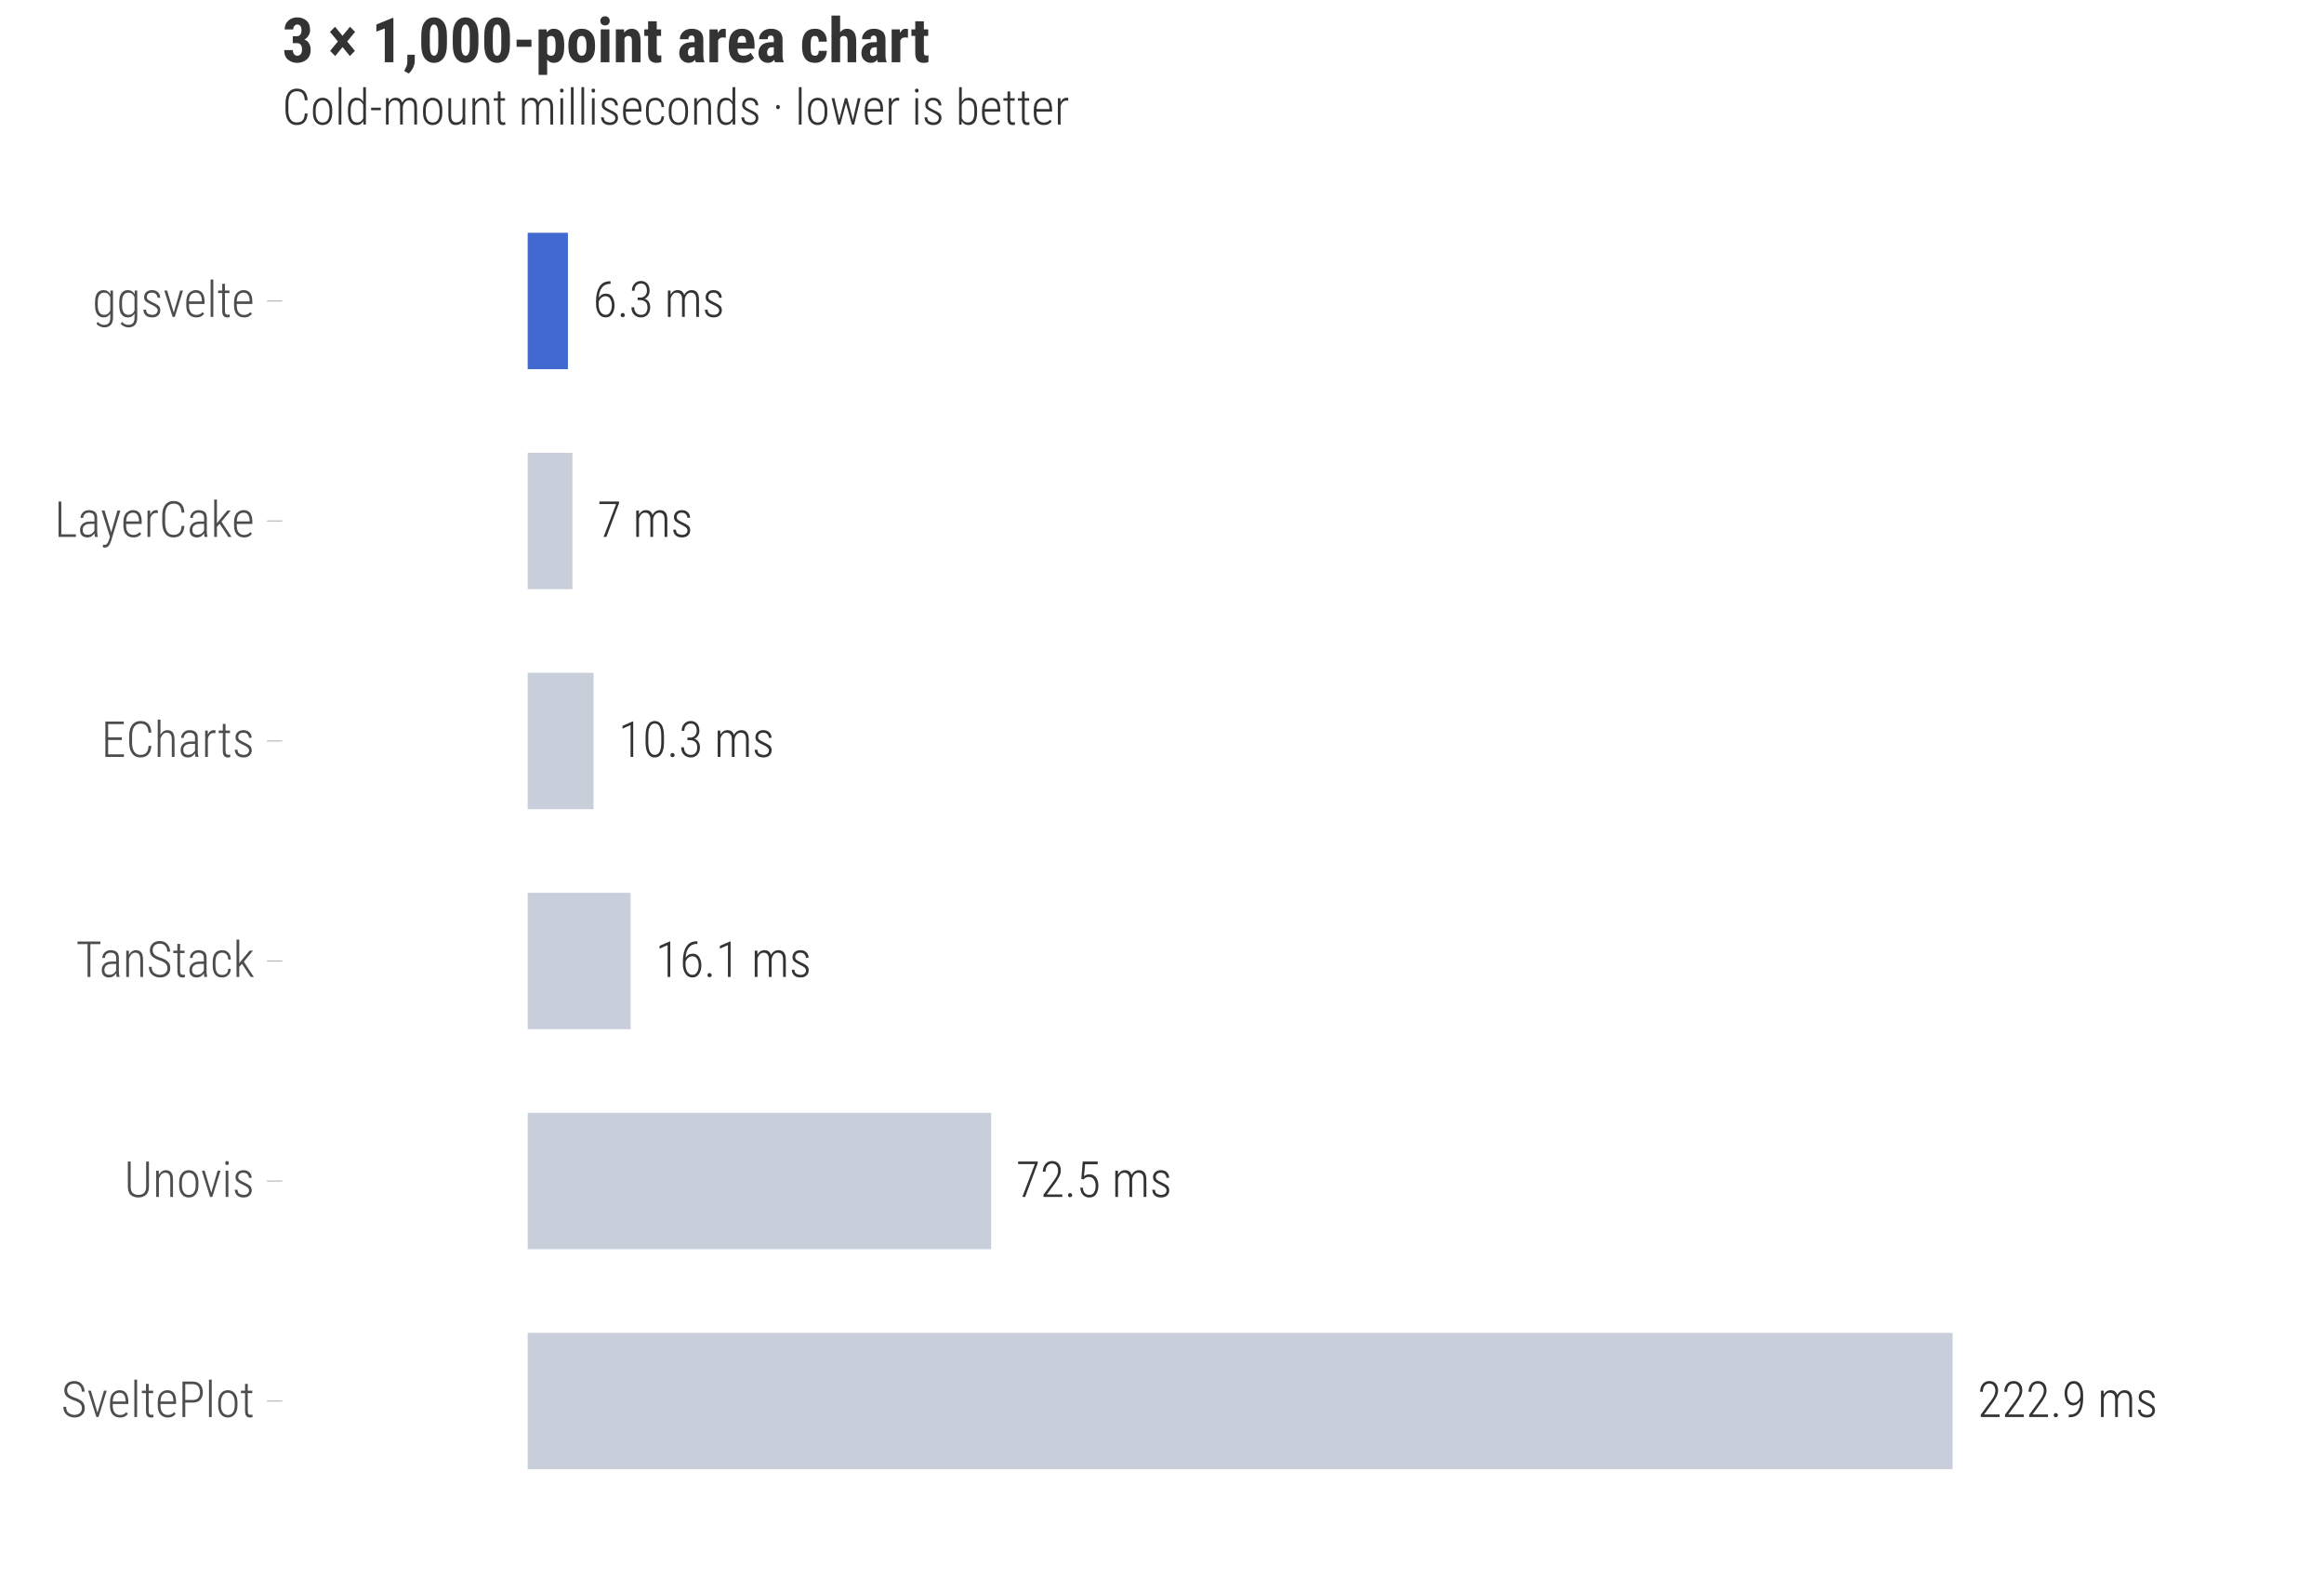
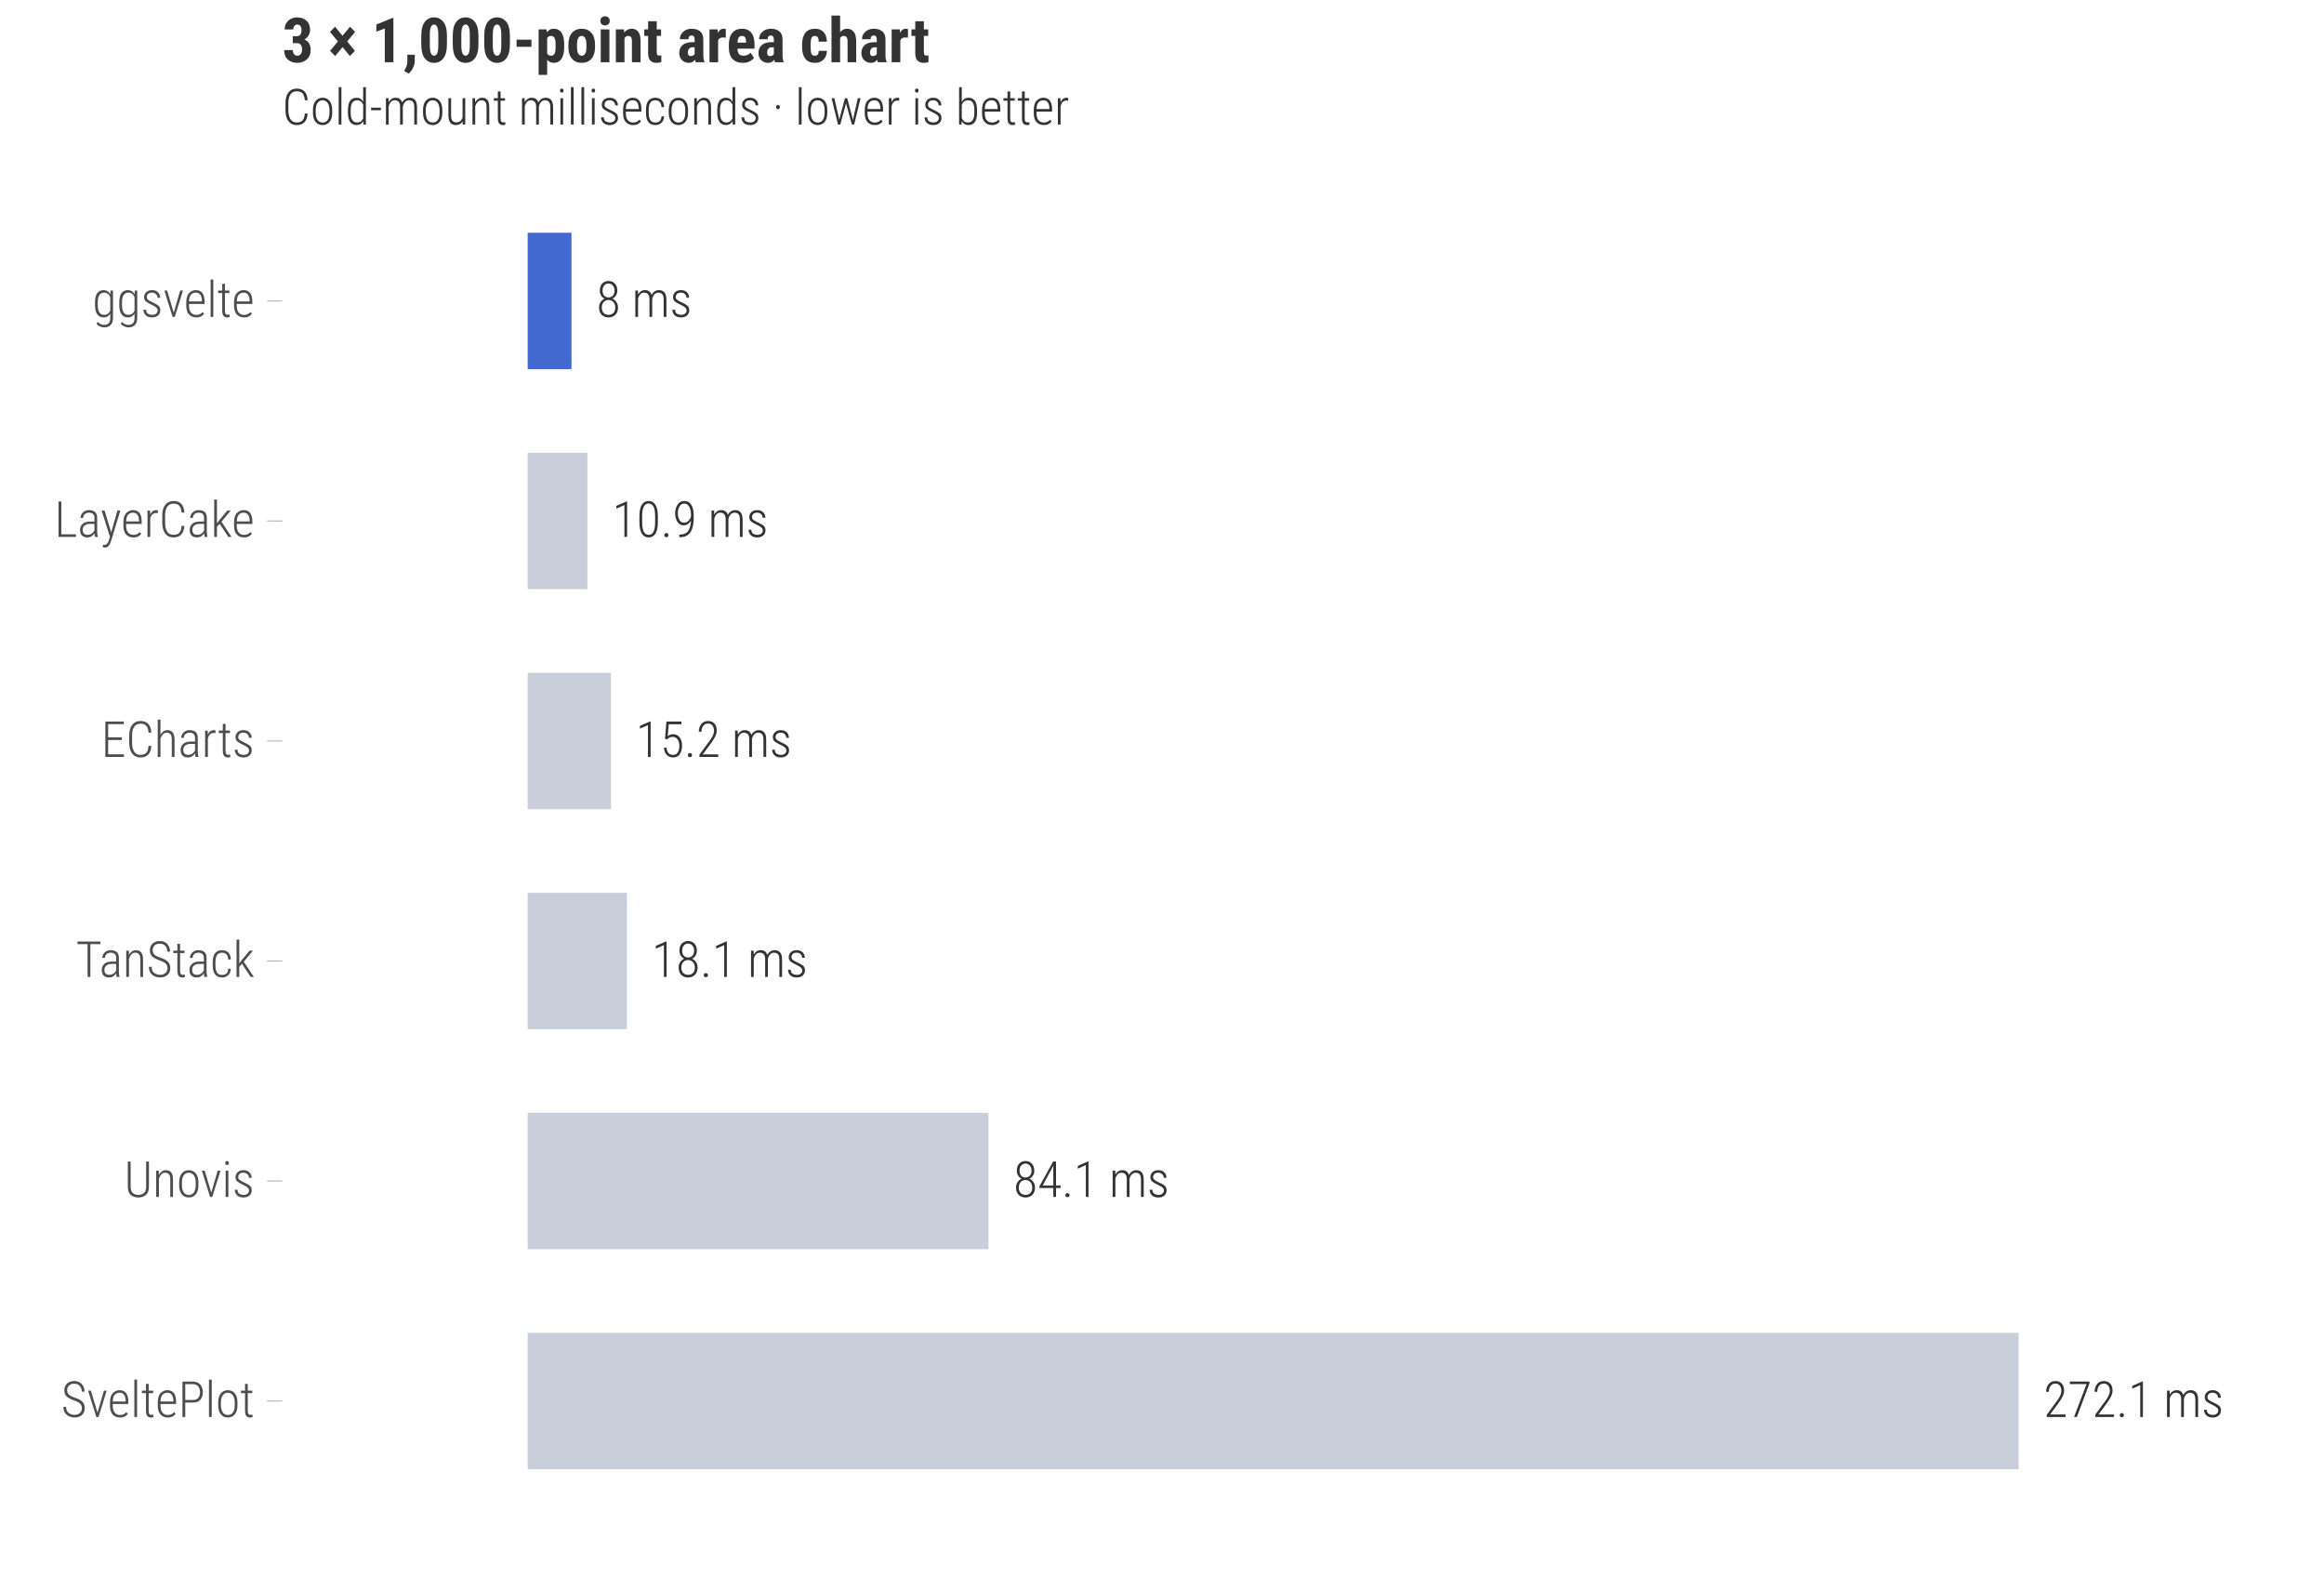
- <svg xmlns="http://www.w3.org/2000/svg" width="560" height="380" viewBox="0 0 560 380" role="img" aria-label="Bar chart of cold-mount time for a 3-series by 1,000-point area chart: ggsvelte 6.3 ms, ECharts 10.3 ms, LayerCake 7 ms, TanStack 16.1 ms, Unovis 72.5 ms, SveltePlot 222.9 ms. Lower is better." class="gg-plot" font-family="&quot;Roboto Condensed&quot;, &quot;Arial Narrow&quot;, Arial, sans-serif" font-size="11" font-weight="300" text-rendering="optimizeLegibility" shape-rendering="geometricPrecision">
+ <svg xmlns="http://www.w3.org/2000/svg" width="560" height="380" viewBox="0 0 560 380" role="img" aria-label="Bar chart of cold-mount time for a 3-series by 1,000-point area chart: ggsvelte 8 ms, ECharts 15.2 ms, LayerCake 10.9 ms, TanStack 18.1 ms, Unovis 84.1 ms, SveltePlot 272.1 ms. Lower is better." class="gg-plot" font-family="&quot;Roboto Condensed&quot;, &quot;Arial Narrow&quot;, Arial, sans-serif" font-size="11" font-weight="300" text-rendering="optimizeLegibility" shape-rendering="geometricPrecision">
  <rect class="gg-paper" width="560" height="380" fill="var(--gg-paper, #ffffff)" />
  <text class="gg-title" x="68" y="15" font-size="15" font-weight="700" fill="var(--gg-ink, #333333)">3 × 1,000-point area chart</text>
  <text class="gg-subtitle" x="68" y="30" font-size="12" font-weight="300" fill="var(--gg-ink, #333333)">Cold-mount milliseconds · lower is better</text>
  <defs>
    <clipPath id="gg-clip-0">
      <rect width="488" height="318" />
    </clipPath>
  </defs>
  <g class="gg-panel" data-panel="0" transform="translate(68,46)">
    <rect class="gg-panel-background" width="488" height="318" fill="var(--gg-panel, #ffffff)" />
    <g class="gg-grid" stroke="var(--gg-grid, transparent)" stroke-width="0.25" vector-effect="non-scaling-stroke">
      <line x1="59.15" y1="0" x2="59.15" y2="318" />
-       <line x1="136.17" y1="0" x2="136.17" y2="318" />
-       <line x1="213.19" y1="0" x2="213.19" y2="318" />
-       <line x1="290.21" y1="0" x2="290.21" y2="318" />
-       <line x1="367.23" y1="0" x2="367.23" y2="318" />
-       <line x1="444.25" y1="0" x2="444.25" y2="318" />
+       <line x1="125.17" y1="0" x2="125.17" y2="318" />
+       <line x1="191.19" y1="0" x2="191.19" y2="318" />
+       <line x1="257.2" y1="0" x2="257.2" y2="318" />
+       <line x1="323.22" y1="0" x2="323.22" y2="318" />
+       <line x1="389.24" y1="0" x2="389.24" y2="318" />
+       <line x1="455.26" y1="0" x2="455.26" y2="318" />
      <line x1="0" y1="26.5" x2="488" y2="26.5" />
      <line x1="0" y1="79.5" x2="488" y2="79.5" />
      <line x1="0" y1="132.5" x2="488" y2="132.5" />
      <line x1="0" y1="185.5" x2="488" y2="185.5" />
      <line x1="0" y1="238.5" x2="488" y2="238.5" />
      <line x1="0" y1="291.5" x2="488" y2="291.5" />
    </g>
    <g class="gg-marks" clip-path="url(#gg-clip-0)">
      <g class="gg-batch gg-rects" data-layer="0">
-         <rect x="59.15" y="10.07" width="9.7" height="32.86" fill="#4269d0" />
-         <rect x="59.15" y="63.07" width="10.78" height="32.86" fill="#c9cfda" />
-         <rect x="59.15" y="116.07" width="15.87" height="32.86" fill="#c9cfda" />
-         <rect x="59.15" y="169.07" width="24.8" height="32.86" fill="#c9cfda" />
-         <rect x="59.15" y="222.07" width="111.68" height="32.86" fill="#c9cfda" />
-         <rect x="59.15" y="275.07" width="343.36" height="32.86" fill="#c9cfda" />
+         <rect x="59.15" y="10.07" width="10.56" height="32.86" fill="#4269d0" />
+         <rect x="59.15" y="63.07" width="14.39" height="32.86" fill="#c9cfda" />
+         <rect x="59.15" y="116.07" width="20.07" height="32.86" fill="#c9cfda" />
+         <rect x="59.15" y="169.07" width="23.9" height="32.86" fill="#c9cfda" />
+         <rect x="59.15" y="222.07" width="111.04" height="32.86" fill="#c9cfda" />
+         <rect x="59.15" y="275.07" width="359.27" height="32.86" fill="#c9cfda" />
      </g>
      <g class="gg-batch gg-glyphs" data-layer="1" font-size="12" text-anchor="start">
-         <text x="74.86" y="26.5" dy="0.32em" fill="var(--gg-ink, #333333)">6.3 ms</text>
-         <text x="75.93" y="79.5" dy="0.32em" fill="var(--gg-ink, #333333)">7 ms</text>
-         <text x="81.02" y="132.5" dy="0.32em" fill="var(--gg-ink, #333333)">10.3 ms</text>
-         <text x="89.95" y="185.5" dy="0.32em" fill="var(--gg-ink, #333333)">16.1 ms</text>
-         <text x="176.83" y="238.5" dy="0.32em" fill="var(--gg-ink, #333333)">72.5 ms</text>
-         <text x="408.51" y="291.5" dy="0.32em" fill="var(--gg-ink, #333333)">222.9 ms</text>
+         <text x="75.71" y="26.5" dy="0.32em" fill="var(--gg-ink, #333333)">8 ms</text>
+         <text x="79.54" y="79.5" dy="0.32em" fill="var(--gg-ink, #333333)">10.9 ms</text>
+         <text x="85.22" y="132.5" dy="0.32em" fill="var(--gg-ink, #333333)">15.2 ms</text>
+         <text x="89.05" y="185.5" dy="0.32em" fill="var(--gg-ink, #333333)">18.1 ms</text>
+         <text x="176.19" y="238.5" dy="0.32em" fill="var(--gg-ink, #333333)">84.1 ms</text>
+         <text x="424.42" y="291.5" dy="0.32em" fill="var(--gg-ink, #333333)">272.1 ms</text>
      </g>
    </g>
    <rect class="gg-panel-border" width="488" height="318" fill="none" stroke="var(--gg-panelBorder, transparent)" stroke-width="0.5" vector-effect="non-scaling-stroke" />
  </g>
  <g class="gg-axis gg-axis-y" transform="translate(68,46)">
    <g class="gg-tick" transform="translate(0,26.5)">
      <line x2="-3.67" stroke="var(--gg-tickColor, #b3b3b3)" stroke-width="0.25" vector-effect="non-scaling-stroke" />
      <text x="-6.67" dy="0.32em" text-anchor="end" fill="var(--gg-axisText, #4d4d4d)" font-size="12" font-weight="300">ggsvelte</text>
    </g>
    <g class="gg-tick" transform="translate(0,79.5)">
      <line x2="-3.67" stroke="var(--gg-tickColor, #b3b3b3)" stroke-width="0.25" vector-effect="non-scaling-stroke" />
      <text x="-6.67" dy="0.32em" text-anchor="end" fill="var(--gg-axisText, #4d4d4d)" font-size="12" font-weight="300">LayerCake</text>
    </g>
    <g class="gg-tick" transform="translate(0,132.5)">
      <line x2="-3.67" stroke="var(--gg-tickColor, #b3b3b3)" stroke-width="0.25" vector-effect="non-scaling-stroke" />
      <text x="-6.67" dy="0.32em" text-anchor="end" fill="var(--gg-axisText, #4d4d4d)" font-size="12" font-weight="300">ECharts</text>
    </g>
    <g class="gg-tick" transform="translate(0,185.5)">
      <line x2="-3.67" stroke="var(--gg-tickColor, #b3b3b3)" stroke-width="0.25" vector-effect="non-scaling-stroke" />
      <text x="-6.67" dy="0.32em" text-anchor="end" fill="var(--gg-axisText, #4d4d4d)" font-size="12" font-weight="300">TanStack</text>
    </g>
    <g class="gg-tick" transform="translate(0,238.5)">
      <line x2="-3.67" stroke="var(--gg-tickColor, #b3b3b3)" stroke-width="0.25" vector-effect="non-scaling-stroke" />
      <text x="-6.67" dy="0.32em" text-anchor="end" fill="var(--gg-axisText, #4d4d4d)" font-size="12" font-weight="300">Unovis</text>
    </g>
    <g class="gg-tick" transform="translate(0,291.5)">
      <line x2="-3.67" stroke="var(--gg-tickColor, #b3b3b3)" stroke-width="0.25" vector-effect="non-scaling-stroke" />
      <text x="-6.67" dy="0.32em" text-anchor="end" fill="var(--gg-axisText, #4d4d4d)" font-size="12" font-weight="300">SveltePlot</text>
    </g>
  </g>
</svg>
